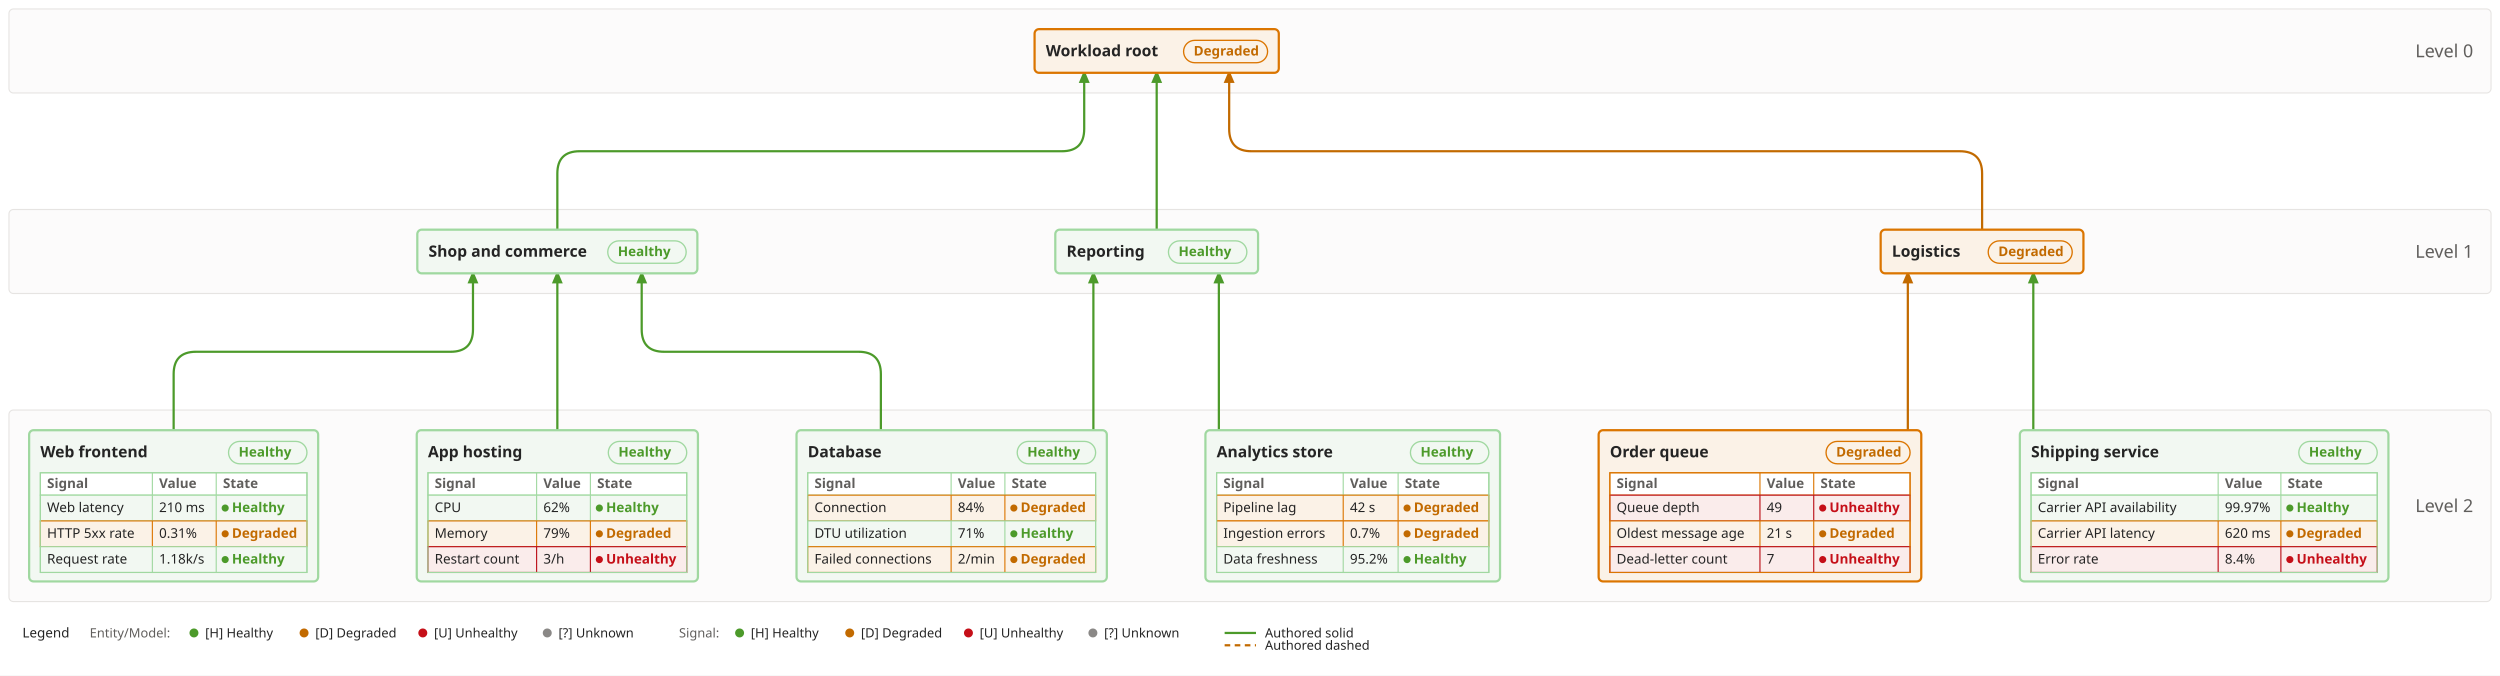
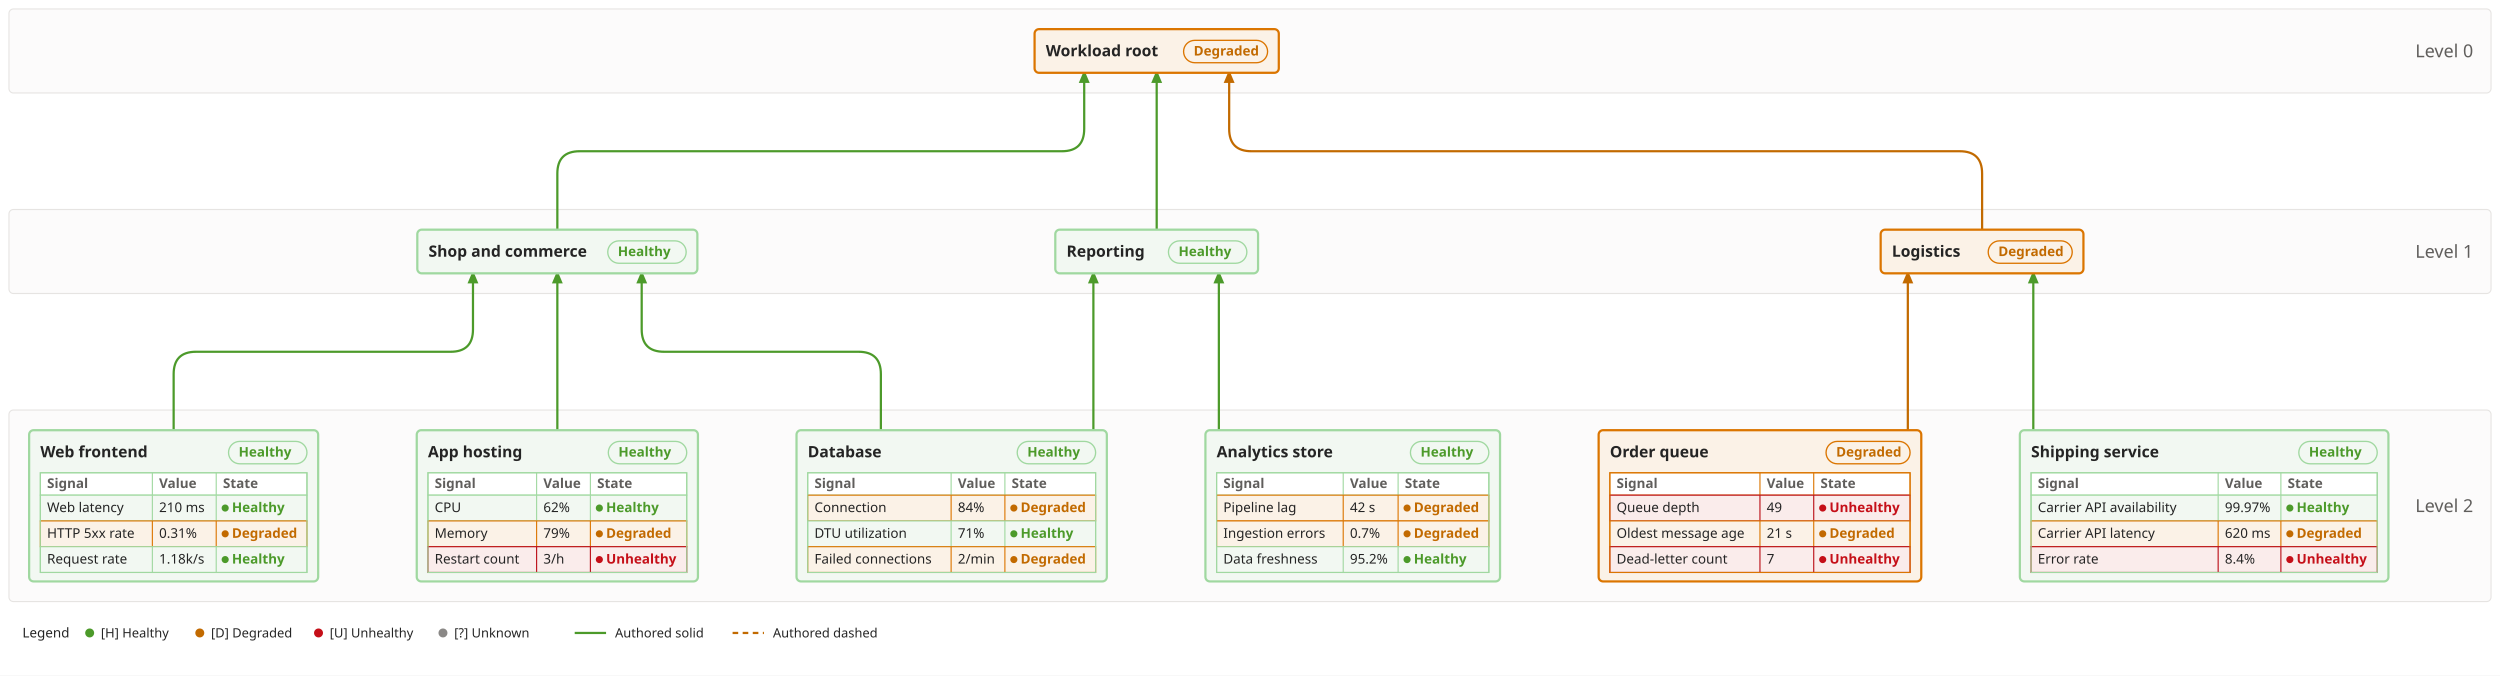
<svg xmlns="http://www.w3.org/2000/svg" class="pele pele-flowchart ahm-root" style="font-family:Segoe UI, Arial Unicode MS, Arial, sans-serif;color:#242424;font:16px sans-serif;letter-spacing:normal;word-spacing:normal;text-transform:none;direction:ltr;" fill="#242424" aria-roledescription="flowchart" role="img" aria-labelledby="ahm-af750de53c-title ahm-af750de53c-desc" data-ahm-theme="portal" viewBox="0 0 2231.59 603" width="2231.59" height="603">
  <rect class="ahm-bg" x="0" y="0" width="100%" height="100%" fill="#ffffff" />
  <g transform="translate(18,18)">
    <g class="pele-clusters">
      <g class="pele-cluster" data-id="lane_0">
        <rect x="-10" y="348" width="2215.59" height="171" fill="#faf9f8" fill-opacity="0.5" stroke="#e6e4e2" style="rx:4px;" />
        <text class="pele-cluster-label" fill="#605e5c" x="2138" y="439.1" text-anchor="start">Level 2</text>
      </g>
      <g class="pele-cluster" data-id="lane_1">
        <rect x="-10" y="169" width="2215.59" height="75" fill="#faf9f8" fill-opacity="0.5" stroke="#e6e4e2" style="rx:4px;" />
        <text class="pele-cluster-label" fill="#605e5c" x="2138" y="212.1" text-anchor="start">Level 1</text>
      </g>
      <g class="pele-cluster" data-id="lane_2">
        <rect x="-10" y="-10" width="2215.59" height="75" fill="#faf9f8" fill-opacity="0.5" stroke="#e6e4e2" style="rx:4px;" />
        <text class="pele-cluster-label" fill="#605e5c" x="2138" y="33.1" text-anchor="start">Level 0</text>
      </g>
    </g>
    <g class="pele-edges" fill="none" stroke="#605e5c" stroke-linecap="round">
      <g class="pele-edge" data-id="L_web_shop_0" style="stroke:#4c9a2a;stroke-width:2px;">
        <path d="M137.0 366.0 L137.0 316.0 Q137.0 296.0 157.0 296.0 L384.2 296.0 Q404.2 296.0 404.2 276.0 L404.2 233.0" />
        <path class="pele-marker" d="M404.17,226L407.53,234L400.81,234Z" fill="#4c9a2a" stroke="#4c9a2a" />
      </g>
      <g class="pele-edge" data-id="L_app_shop_0" style="stroke:#4c9a2a;stroke-width:2px;">
        <path d="M479.5 366.0 L479.5 233.0" />
        <path class="pele-marker" d="M479.5,226L482.86,234L476.14,234Z" fill="#4c9a2a" stroke="#4c9a2a" />
      </g>
      <g class="pele-edge" data-id="L_db_shop_0" style="stroke:#4c9a2a;stroke-width:2px;">
        <path d="M768.3 366.0 L768.3 316.0 Q768.3 296.0 748.3 296.0 L574.8 296.0 Q554.8 296.0 554.8 276.0 L554.8 233.0" />
        <path class="pele-marker" d="M554.83,226L558.19,234L551.47,234Z" fill="#4c9a2a" stroke="#4c9a2a" />
      </g>
      <g class="pele-edge" data-id="L_db_reporting_0" style="stroke:#4c9a2a;stroke-width:2px;">
        <path d="M958.0 366.0 L958.0 233.0" />
        <path class="pele-marker" d="M958,226L961.36,234L954.64,234Z" fill="#4c9a2a" stroke="#4c9a2a" />
      </g>
      <g class="pele-edge" data-id="L_analytics_reporting_0" style="stroke:#4c9a2a;stroke-width:2px;">
        <path d="M1070.0 366.0 L1070.0 233.0" />
        <path class="pele-marker" d="M1070,226L1073.36,234L1066.64,234Z" fill="#4c9a2a" stroke="#4c9a2a" />
      </g>
      <g class="pele-edge" data-id="L_queue_logistics_0" style="stroke:#c26a00;stroke-width:2px;">
        <path d="M1685.0 366.0 L1685.0 233.0" />
        <path class="pele-marker" d="M1685,226L1688.36,234L1681.64,234Z" fill="#c26a00" stroke="#c26a00" />
      </g>
      <g class="pele-edge" data-id="L_ship_logistics_0" style="stroke:#4c9a2a;stroke-width:2px;">
        <path d="M1797.0 366.0 L1797.0 233.0" />
        <path class="pele-marker" d="M1797,226L1800.36,234L1793.64,234Z" fill="#4c9a2a" stroke="#4c9a2a" />
      </g>
      <g class="pele-edge" data-id="L_shop_root_0" style="stroke:#4c9a2a;stroke-width:2px;">
        <path d="M479.5 187.0 L479.5 137.0 Q479.5 117.0 499.5 117.0 L929.8 117.0 Q949.8 117.0 949.8 97.0 L949.8 54.0" />
        <path class="pele-marker" d="M949.83,47L953.19,55L946.47,55Z" fill="#4c9a2a" stroke="#4c9a2a" />
      </g>
      <g class="pele-edge" data-id="L_reporting_root_0" style="stroke:#4c9a2a;stroke-width:2px;">
        <path d="M1014.5 187.0 L1014.5 54.0" />
        <path class="pele-marker" d="M1014.5,47L1017.86,55L1011.14,55Z" fill="#4c9a2a" stroke="#4c9a2a" />
      </g>
      <g class="pele-edge" data-id="L_logistics_root_0" style="stroke:#c26a00;stroke-width:2px;">
        <path d="M1751.3 187.0 L1751.3 137.0 Q1751.3 117.0 1731.3 117.0 L1099.2 117.0 Q1079.2 117.0 1079.2 97.0 L1079.2 54.0" />
        <path class="pele-marker" d="M1079.17,47L1082.53,55L1075.81,55Z" fill="#c26a00" stroke="#c26a00" />
      </g>
    </g>
    <g class="pele-nodes">
      <g class="pele-node pele-shape-rect ahm_healthy ahm_card state-healthy" data-id="web" transform="translate(137,433.5)">
        <rect x="-129" y="-67.5" width="258" height="135" fill="#ffffff" stroke="#e6e4e2" style="rx:4px;fill:#f2f8f2;stroke:#a0d8a0;stroke-width:2px;" />
        <g class="ahm-node-content">
          <defs class="ahm-node-clips">
            <clipPath id="ahm-clip-ahm-af750de53c_web-r0-name">
              <rect x="-115" y="-7.5" width="92" height="19" />
            </clipPath>
            <clipPath id="ahm-clip-ahm-af750de53c_web-r0-value">
              <rect x="-15" y="-7.5" width="49" height="19" />
            </clipPath>
            <clipPath id="ahm-clip-ahm-af750de53c_web-r0-state">
              <rect x="42" y="-7.5" width="73" height="19" />
            </clipPath>
            <clipPath id="ahm-clip-ahm-af750de53c_web-r1-name">
              <rect x="-115" y="15.5" width="92" height="19" />
            </clipPath>
            <clipPath id="ahm-clip-ahm-af750de53c_web-r1-value">
              <rect x="-15" y="15.5" width="49" height="19" />
            </clipPath>
            <clipPath id="ahm-clip-ahm-af750de53c_web-r1-state">
              <rect x="42" y="15.5" width="73" height="19" />
            </clipPath>
            <clipPath id="ahm-clip-ahm-af750de53c_web-r2-name">
              <rect x="-115" y="38.5" width="92" height="19" />
            </clipPath>
            <clipPath id="ahm-clip-ahm-af750de53c_web-r2-value">
              <rect x="-15" y="38.5" width="49" height="19" />
            </clipPath>
            <clipPath id="ahm-clip-ahm-af750de53c_web-r2-state">
              <rect x="42" y="38.5" width="73" height="19" />
            </clipPath>
          </defs>
          <g class="ahm-entity-header entity-state-healthy">
            <text class="ahm-entity-title" x="-119" y="-43.3" font-size="14" fill="#242424" text-anchor="start" font-weight="700">
              <tspan x="-119" y="-43.3">Web frontend</tspan>
            </text>
            <rect class="ahm-entity-status-badge entity-state-healthy" x="49" y="-57.5" width="70" height="20" rx="10" ry="10" fill="#f2f8f2" stroke="#a0d8a0" stroke-width="1.2" />
            <text class="ahm-entity-status-text entity-state-healthy" x="58" y="-43.9" font-size="12" font-weight="600" fill="#4c9a2a" text-anchor="start">Healthy</text>
          </g>
          <g class="ahm-signal-table">
            <g class="ahm-signal-table-header">
              <rect x="-119" y="-29.5" width="238" height="20" fill="#ffffff" stroke="#a0d8a0" stroke-width="1" />
              <line class="ahm-signal-col-sep" x1="-19" y1="-29.5" x2="-19" y2="-9.5" stroke="#a0d8a0" stroke-width="1" />
              <line class="ahm-signal-col-sep" x1="38" y1="-29.5" x2="38" y2="-9.5" stroke="#a0d8a0" stroke-width="1" />
              <text x="-113" y="-15.9" font-size="12" font-weight="600" fill="#605e5c" text-anchor="start">Signal</text>
              <text x="-13" y="-15.9" font-size="12" font-weight="600" fill="#605e5c" text-anchor="start">Value</text>
              <text x="44" y="-15.9" font-size="12" font-weight="600" fill="#605e5c" text-anchor="start">State</text>
            </g>
            <g class="ahm-signal-row row-state-healthy" data-signal-id="webSig" data-row-index="0" data-state="healthy">
              <rect x="-119" y="-9.5" width="238" height="23" fill="#f2f8f2" stroke="#a0d8a0" stroke-width="1" />
              <line class="ahm-signal-col-sep" x1="-19" y1="-9.5" x2="-19" y2="13.5" stroke="#a0d8a0" stroke-width="1" />
              <line class="ahm-signal-col-sep" x1="38" y1="-9.5" x2="38" y2="13.5" stroke="#a0d8a0" stroke-width="1" />
              <text class="ahm-signal-name" x="-113" y="5.6" font-size="12" fill="#242424" text-anchor="start" font-weight="500" clip-path="url(#ahm-clip-ahm-af750de53c_web-r0-name)">
                <tspan x="-113" y="5.6">Web latency</tspan>
              </text>
              <text class="ahm-signal-value" x="-13" y="5.6" font-size="12" fill="#242424" text-anchor="start" font-weight="500" clip-path="url(#ahm-clip-ahm-af750de53c_web-r0-value)">
                <tspan x="-13" y="5.6">210 ms</tspan>
              </text>
              <circle class="ahm-signal-state-dot" cx="46" cy="2" r="3.2" fill="#4c9a2a" />
              <text class="ahm-signal-state state-healthy" x="52" y="5.6" font-size="12" font-weight="600" fill="#4c9a2a" text-anchor="start" clip-path="url(#ahm-clip-ahm-af750de53c_web-r0-state)">Healthy</text>
            </g>
            <g class="ahm-signal-row row-state-degraded" data-signal-id="webSig" data-row-index="1" data-state="degraded">
              <rect x="-119" y="13.5" width="238" height="23" fill="#fbf2e7" stroke="#db7500" stroke-width="1" />
              <line class="ahm-signal-col-sep" x1="-19" y1="13.5" x2="-19" y2="36.5" stroke="#db7500" stroke-width="1" />
              <line class="ahm-signal-col-sep" x1="38" y1="13.5" x2="38" y2="36.5" stroke="#db7500" stroke-width="1" />
              <text class="ahm-signal-name" x="-113" y="28.6" font-size="12" fill="#242424" text-anchor="start" font-weight="500" clip-path="url(#ahm-clip-ahm-af750de53c_web-r1-name)">
                <tspan x="-113" y="28.6">HTTP 5xx rate</tspan>
              </text>
              <text class="ahm-signal-value" x="-13" y="28.6" font-size="12" fill="#242424" text-anchor="start" font-weight="500" clip-path="url(#ahm-clip-ahm-af750de53c_web-r1-value)">
                <tspan x="-13" y="28.6">0.31%</tspan>
              </text>
              <circle class="ahm-signal-state-dot" cx="46" cy="25" r="3.2" fill="#c26a00" />
              <text class="ahm-signal-state state-degraded" x="52" y="28.6" font-size="12" font-weight="600" fill="#c26a00" text-anchor="start" clip-path="url(#ahm-clip-ahm-af750de53c_web-r1-state)">Degraded</text>
            </g>
            <g class="ahm-signal-row row-state-healthy" data-signal-id="webSig" data-row-index="2" data-state="healthy">
              <rect x="-119" y="36.5" width="238" height="23" fill="#f2f8f2" stroke="#a0d8a0" stroke-width="1" />
              <line class="ahm-signal-col-sep" x1="-19" y1="36.5" x2="-19" y2="59.5" stroke="#a0d8a0" stroke-width="1" />
              <line class="ahm-signal-col-sep" x1="38" y1="36.5" x2="38" y2="59.5" stroke="#a0d8a0" stroke-width="1" />
              <text class="ahm-signal-name" x="-113" y="51.6" font-size="12" fill="#242424" text-anchor="start" font-weight="500" clip-path="url(#ahm-clip-ahm-af750de53c_web-r2-name)">
                <tspan x="-113" y="51.6">Request rate</tspan>
              </text>
              <text class="ahm-signal-value" x="-13" y="51.6" font-size="12" fill="#242424" text-anchor="start" font-weight="500" clip-path="url(#ahm-clip-ahm-af750de53c_web-r2-value)">
                <tspan x="-13" y="51.6">1.18k/s</tspan>
              </text>
              <circle class="ahm-signal-state-dot" cx="46" cy="48" r="3.2" fill="#4c9a2a" />
              <text class="ahm-signal-state state-healthy" x="52" y="51.6" font-size="12" font-weight="600" fill="#4c9a2a" text-anchor="start" clip-path="url(#ahm-clip-ahm-af750de53c_web-r2-state)">Healthy</text>
            </g>
          </g>
          <rect class="ahm-signal-table-outline" x="-119" y="-29.5" width="238" height="89" fill="none" stroke="#a0d8a0" stroke-width="1" />
        </g>
      </g>
      <g class="pele-node pele-shape-rect ahm_healthy ahm_card state-healthy" data-id="app" transform="translate(479.5,433.5)">
        <rect x="-125.5" y="-67.5" width="251" height="135" fill="#ffffff" stroke="#e6e4e2" style="rx:4px;fill:#f2f8f2;stroke:#a0d8a0;stroke-width:2px;" />
        <g class="ahm-node-content">
          <defs class="ahm-node-clips">
            <clipPath id="ahm-clip-ahm-af750de53c_app-r0-name">
              <rect x="-111.5" y="-7.5" width="89" height="19" />
            </clipPath>
            <clipPath id="ahm-clip-ahm-af750de53c_app-r0-value">
              <rect x="-14.5" y="-7.5" width="40" height="19" />
            </clipPath>
            <clipPath id="ahm-clip-ahm-af750de53c_app-r0-state">
              <rect x="33.5" y="-7.5" width="78" height="19" />
            </clipPath>
            <clipPath id="ahm-clip-ahm-af750de53c_app-r1-name">
              <rect x="-111.5" y="15.5" width="89" height="19" />
            </clipPath>
            <clipPath id="ahm-clip-ahm-af750de53c_app-r1-value">
              <rect x="-14.5" y="15.5" width="40" height="19" />
            </clipPath>
            <clipPath id="ahm-clip-ahm-af750de53c_app-r1-state">
              <rect x="33.5" y="15.5" width="78" height="19" />
            </clipPath>
            <clipPath id="ahm-clip-ahm-af750de53c_app-r2-name">
              <rect x="-111.5" y="38.5" width="89" height="19" />
            </clipPath>
            <clipPath id="ahm-clip-ahm-af750de53c_app-r2-value">
              <rect x="-14.5" y="38.5" width="40" height="19" />
            </clipPath>
            <clipPath id="ahm-clip-ahm-af750de53c_app-r2-state">
              <rect x="33.5" y="38.5" width="78" height="19" />
            </clipPath>
          </defs>
          <g class="ahm-entity-header entity-state-healthy">
            <text class="ahm-entity-title" x="-115.5" y="-43.3" font-size="14" fill="#242424" text-anchor="start" font-weight="700">
              <tspan x="-115.5" y="-43.3">App hosting</tspan>
            </text>
            <rect class="ahm-entity-status-badge entity-state-healthy" x="45.5" y="-57.5" width="70" height="20" rx="10" ry="10" fill="#f2f8f2" stroke="#a0d8a0" stroke-width="1.2" />
            <text class="ahm-entity-status-text entity-state-healthy" x="54.5" y="-43.9" font-size="12" font-weight="600" fill="#4c9a2a" text-anchor="start">Healthy</text>
          </g>
          <g class="ahm-signal-table">
            <g class="ahm-signal-table-header">
              <rect x="-115.5" y="-29.5" width="231" height="20" fill="#ffffff" stroke="#a0d8a0" stroke-width="1" />
              <line class="ahm-signal-col-sep" x1="-18.5" y1="-29.5" x2="-18.5" y2="-9.5" stroke="#a0d8a0" stroke-width="1" />
              <line class="ahm-signal-col-sep" x1="29.5" y1="-29.5" x2="29.5" y2="-9.5" stroke="#a0d8a0" stroke-width="1" />
              <text x="-109.5" y="-15.9" font-size="12" font-weight="600" fill="#605e5c" text-anchor="start">Signal</text>
              <text x="-12.5" y="-15.9" font-size="12" font-weight="600" fill="#605e5c" text-anchor="start">Value</text>
              <text x="35.5" y="-15.9" font-size="12" font-weight="600" fill="#605e5c" text-anchor="start">State</text>
            </g>
            <g class="ahm-signal-row row-state-healthy" data-signal-id="appSig" data-row-index="0" data-state="healthy">
              <rect x="-115.5" y="-9.5" width="231" height="23" fill="#f2f8f2" stroke="#a0d8a0" stroke-width="1" />
              <line class="ahm-signal-col-sep" x1="-18.5" y1="-9.5" x2="-18.5" y2="13.5" stroke="#a0d8a0" stroke-width="1" />
              <line class="ahm-signal-col-sep" x1="29.5" y1="-9.5" x2="29.5" y2="13.5" stroke="#a0d8a0" stroke-width="1" />
              <text class="ahm-signal-name" x="-109.5" y="5.6" font-size="12" fill="#242424" text-anchor="start" font-weight="500" clip-path="url(#ahm-clip-ahm-af750de53c_app-r0-name)">
                <tspan x="-109.5" y="5.6">CPU</tspan>
              </text>
              <text class="ahm-signal-value" x="-12.5" y="5.6" font-size="12" fill="#242424" text-anchor="start" font-weight="500" clip-path="url(#ahm-clip-ahm-af750de53c_app-r0-value)">
                <tspan x="-12.5" y="5.6">62%</tspan>
              </text>
              <circle class="ahm-signal-state-dot" cx="37.5" cy="2" r="3.2" fill="#4c9a2a" />
              <text class="ahm-signal-state state-healthy" x="43.5" y="5.6" font-size="12" font-weight="600" fill="#4c9a2a" text-anchor="start" clip-path="url(#ahm-clip-ahm-af750de53c_app-r0-state)">Healthy</text>
            </g>
            <g class="ahm-signal-row row-state-degraded" data-signal-id="appSig" data-row-index="1" data-state="degraded">
              <rect x="-115.5" y="13.5" width="231" height="23" fill="#fbf2e7" stroke="#db7500" stroke-width="1" />
              <line class="ahm-signal-col-sep" x1="-18.5" y1="13.5" x2="-18.5" y2="36.5" stroke="#db7500" stroke-width="1" />
              <line class="ahm-signal-col-sep" x1="29.5" y1="13.5" x2="29.5" y2="36.5" stroke="#db7500" stroke-width="1" />
              <text class="ahm-signal-name" x="-109.5" y="28.6" font-size="12" fill="#242424" text-anchor="start" font-weight="500" clip-path="url(#ahm-clip-ahm-af750de53c_app-r1-name)">
                <tspan x="-109.5" y="28.6">Memory</tspan>
              </text>
              <text class="ahm-signal-value" x="-12.5" y="28.6" font-size="12" fill="#242424" text-anchor="start" font-weight="500" clip-path="url(#ahm-clip-ahm-af750de53c_app-r1-value)">
                <tspan x="-12.5" y="28.6">79%</tspan>
              </text>
              <circle class="ahm-signal-state-dot" cx="37.5" cy="25" r="3.2" fill="#c26a00" />
              <text class="ahm-signal-state state-degraded" x="43.5" y="28.6" font-size="12" font-weight="600" fill="#c26a00" text-anchor="start" clip-path="url(#ahm-clip-ahm-af750de53c_app-r1-state)">Degraded</text>
            </g>
            <g class="ahm-signal-row row-state-unhealthy" data-signal-id="appSig" data-row-index="2" data-state="unhealthy">
              <rect x="-115.5" y="36.5" width="231" height="23" fill="#faeceb" stroke="#ba0d16" stroke-width="1" />
              <line class="ahm-signal-col-sep" x1="-18.5" y1="36.5" x2="-18.5" y2="59.5" stroke="#ba0d16" stroke-width="1" />
              <line class="ahm-signal-col-sep" x1="29.5" y1="36.5" x2="29.5" y2="59.5" stroke="#ba0d16" stroke-width="1" />
              <text class="ahm-signal-name" x="-109.5" y="51.6" font-size="12" fill="#242424" text-anchor="start" font-weight="500" clip-path="url(#ahm-clip-ahm-af750de53c_app-r2-name)">
                <tspan x="-109.5" y="51.6">Restart count</tspan>
              </text>
              <text class="ahm-signal-value" x="-12.5" y="51.6" font-size="12" fill="#242424" text-anchor="start" font-weight="500" clip-path="url(#ahm-clip-ahm-af750de53c_app-r2-value)">
                <tspan x="-12.5" y="51.6">3/h</tspan>
              </text>
              <circle class="ahm-signal-state-dot" cx="37.5" cy="48" r="3.2" fill="#c50f18" />
              <text class="ahm-signal-state state-unhealthy" x="43.5" y="51.6" font-size="12" font-weight="600" fill="#c50f18" text-anchor="start" clip-path="url(#ahm-clip-ahm-af750de53c_app-r2-state)">Unhealthy</text>
            </g>
          </g>
          <rect class="ahm-signal-table-outline" x="-115.5" y="-29.5" width="231" height="89" fill="none" stroke="#a0d8a0" stroke-width="1" />
        </g>
      </g>
      <g class="pele-node pele-shape-rect ahm_healthy ahm_card state-healthy" data-id="db" transform="translate(831.5,433.5)">
        <rect x="-138.5" y="-67.5" width="277" height="135" fill="#ffffff" stroke="#e6e4e2" style="rx:4px;fill:#f2f8f2;stroke:#a0d8a0;stroke-width:2px;" />
        <g class="ahm-node-content">
          <defs class="ahm-node-clips">
            <clipPath id="ahm-clip-ahm-af750de53c_db-r0-name">
              <rect x="-124.5" y="-7.5" width="120" height="19" />
            </clipPath>
            <clipPath id="ahm-clip-ahm-af750de53c_db-r0-value">
              <rect x="3.5" y="-7.5" width="40" height="19" />
            </clipPath>
            <clipPath id="ahm-clip-ahm-af750de53c_db-r0-state">
              <rect x="51.5" y="-7.5" width="73" height="19" />
            </clipPath>
            <clipPath id="ahm-clip-ahm-af750de53c_db-r1-name">
              <rect x="-124.5" y="15.5" width="120" height="19" />
            </clipPath>
            <clipPath id="ahm-clip-ahm-af750de53c_db-r1-value">
              <rect x="3.5" y="15.5" width="40" height="19" />
            </clipPath>
            <clipPath id="ahm-clip-ahm-af750de53c_db-r1-state">
              <rect x="51.5" y="15.5" width="73" height="19" />
            </clipPath>
            <clipPath id="ahm-clip-ahm-af750de53c_db-r2-name">
              <rect x="-124.5" y="38.5" width="120" height="19" />
            </clipPath>
            <clipPath id="ahm-clip-ahm-af750de53c_db-r2-value">
              <rect x="3.5" y="38.5" width="40" height="19" />
            </clipPath>
            <clipPath id="ahm-clip-ahm-af750de53c_db-r2-state">
              <rect x="51.5" y="38.5" width="73" height="19" />
            </clipPath>
          </defs>
          <g class="ahm-entity-header entity-state-healthy">
            <text class="ahm-entity-title" x="-128.5" y="-43.3" font-size="14" fill="#242424" text-anchor="start" font-weight="700">
              <tspan x="-128.5" y="-43.3">Database</tspan>
            </text>
            <rect class="ahm-entity-status-badge entity-state-healthy" x="58.5" y="-57.5" width="70" height="20" rx="10" ry="10" fill="#f2f8f2" stroke="#a0d8a0" stroke-width="1.2" />
            <text class="ahm-entity-status-text entity-state-healthy" x="67.5" y="-43.9" font-size="12" font-weight="600" fill="#4c9a2a" text-anchor="start">Healthy</text>
          </g>
          <g class="ahm-signal-table">
            <g class="ahm-signal-table-header">
              <rect x="-128.5" y="-29.5" width="257" height="20" fill="#ffffff" stroke="#a0d8a0" stroke-width="1" />
              <line class="ahm-signal-col-sep" x1="-0.5" y1="-29.5" x2="-0.5" y2="-9.5" stroke="#a0d8a0" stroke-width="1" />
              <line class="ahm-signal-col-sep" x1="47.5" y1="-29.5" x2="47.5" y2="-9.5" stroke="#a0d8a0" stroke-width="1" />
              <text x="-122.5" y="-15.9" font-size="12" font-weight="600" fill="#605e5c" text-anchor="start">Signal</text>
              <text x="5.5" y="-15.9" font-size="12" font-weight="600" fill="#605e5c" text-anchor="start">Value</text>
              <text x="53.5" y="-15.9" font-size="12" font-weight="600" fill="#605e5c" text-anchor="start">State</text>
            </g>
            <g class="ahm-signal-row row-state-degraded" data-signal-id="dbSig" data-row-index="0" data-state="degraded">
              <rect x="-128.5" y="-9.5" width="257" height="23" fill="#fbf2e7" stroke="#db7500" stroke-width="1" />
              <line class="ahm-signal-col-sep" x1="-0.5" y1="-9.5" x2="-0.5" y2="13.5" stroke="#db7500" stroke-width="1" />
              <line class="ahm-signal-col-sep" x1="47.5" y1="-9.5" x2="47.5" y2="13.5" stroke="#db7500" stroke-width="1" />
              <text class="ahm-signal-name" x="-122.5" y="5.6" font-size="12" fill="#242424" text-anchor="start" font-weight="500" clip-path="url(#ahm-clip-ahm-af750de53c_db-r0-name)">
                <tspan x="-122.5" y="5.6">Connection</tspan>
              </text>
              <text class="ahm-signal-value" x="5.5" y="5.6" font-size="12" fill="#242424" text-anchor="start" font-weight="500" clip-path="url(#ahm-clip-ahm-af750de53c_db-r0-value)">
                <tspan x="5.5" y="5.6">84%</tspan>
              </text>
              <circle class="ahm-signal-state-dot" cx="55.5" cy="2" r="3.2" fill="#c26a00" />
              <text class="ahm-signal-state state-degraded" x="61.5" y="5.6" font-size="12" font-weight="600" fill="#c26a00" text-anchor="start" clip-path="url(#ahm-clip-ahm-af750de53c_db-r0-state)">Degraded</text>
            </g>
            <g class="ahm-signal-row row-state-healthy" data-signal-id="dbSig" data-row-index="1" data-state="healthy">
              <rect x="-128.5" y="13.5" width="257" height="23" fill="#f2f8f2" stroke="#a0d8a0" stroke-width="1" />
              <line class="ahm-signal-col-sep" x1="-0.5" y1="13.5" x2="-0.5" y2="36.5" stroke="#a0d8a0" stroke-width="1" />
              <line class="ahm-signal-col-sep" x1="47.5" y1="13.5" x2="47.5" y2="36.5" stroke="#a0d8a0" stroke-width="1" />
              <text class="ahm-signal-name" x="-122.5" y="28.6" font-size="12" fill="#242424" text-anchor="start" font-weight="500" clip-path="url(#ahm-clip-ahm-af750de53c_db-r1-name)">
                <tspan x="-122.5" y="28.6">DTU utilization</tspan>
              </text>
              <text class="ahm-signal-value" x="5.5" y="28.6" font-size="12" fill="#242424" text-anchor="start" font-weight="500" clip-path="url(#ahm-clip-ahm-af750de53c_db-r1-value)">
                <tspan x="5.5" y="28.6">71%</tspan>
              </text>
              <circle class="ahm-signal-state-dot" cx="55.5" cy="25" r="3.2" fill="#4c9a2a" />
              <text class="ahm-signal-state state-healthy" x="61.5" y="28.6" font-size="12" font-weight="600" fill="#4c9a2a" text-anchor="start" clip-path="url(#ahm-clip-ahm-af750de53c_db-r1-state)">Healthy</text>
            </g>
            <g class="ahm-signal-row row-state-degraded" data-signal-id="dbSig" data-row-index="2" data-state="degraded">
              <rect x="-128.5" y="36.5" width="257" height="23" fill="#fbf2e7" stroke="#db7500" stroke-width="1" />
              <line class="ahm-signal-col-sep" x1="-0.5" y1="36.5" x2="-0.5" y2="59.5" stroke="#db7500" stroke-width="1" />
              <line class="ahm-signal-col-sep" x1="47.5" y1="36.5" x2="47.5" y2="59.5" stroke="#db7500" stroke-width="1" />
              <text class="ahm-signal-name" x="-122.5" y="51.6" font-size="12" fill="#242424" text-anchor="start" font-weight="500" clip-path="url(#ahm-clip-ahm-af750de53c_db-r2-name)">
                <tspan x="-122.5" y="51.6">Failed connections</tspan>
              </text>
              <text class="ahm-signal-value" x="5.5" y="51.6" font-size="12" fill="#242424" text-anchor="start" font-weight="500" clip-path="url(#ahm-clip-ahm-af750de53c_db-r2-value)">
                <tspan x="5.5" y="51.6">2/min</tspan>
              </text>
              <circle class="ahm-signal-state-dot" cx="55.5" cy="48" r="3.2" fill="#c26a00" />
              <text class="ahm-signal-state state-degraded" x="61.5" y="51.6" font-size="12" font-weight="600" fill="#c26a00" text-anchor="start" clip-path="url(#ahm-clip-ahm-af750de53c_db-r2-state)">Degraded</text>
            </g>
          </g>
          <rect class="ahm-signal-table-outline" x="-128.5" y="-29.5" width="257" height="89" fill="none" stroke="#a0d8a0" stroke-width="1" />
        </g>
      </g>
      <g class="pele-node pele-shape-rect ahm_healthy ahm_card state-healthy" data-id="analytics" transform="translate(1189.5,433.5)">
        <rect x="-131.5" y="-67.5" width="263" height="135" fill="#ffffff" stroke="#e6e4e2" style="rx:4px;fill:#f2f8f2;stroke:#a0d8a0;stroke-width:2px;" />
        <g class="ahm-node-content">
          <defs class="ahm-node-clips">
            <clipPath id="ahm-clip-ahm-af750de53c_analytics-r0-name">
              <rect x="-117.5" y="-7.5" width="105" height="19" />
            </clipPath>
            <clipPath id="ahm-clip-ahm-af750de53c_analytics-r0-value">
              <rect x="-4.5" y="-7.5" width="41" height="19" />
            </clipPath>
            <clipPath id="ahm-clip-ahm-af750de53c_analytics-r0-state">
              <rect x="44.5" y="-7.5" width="73" height="19" />
            </clipPath>
            <clipPath id="ahm-clip-ahm-af750de53c_analytics-r1-name">
              <rect x="-117.5" y="15.5" width="105" height="19" />
            </clipPath>
            <clipPath id="ahm-clip-ahm-af750de53c_analytics-r1-value">
              <rect x="-4.5" y="15.5" width="41" height="19" />
            </clipPath>
            <clipPath id="ahm-clip-ahm-af750de53c_analytics-r1-state">
              <rect x="44.5" y="15.5" width="73" height="19" />
            </clipPath>
            <clipPath id="ahm-clip-ahm-af750de53c_analytics-r2-name">
              <rect x="-117.5" y="38.5" width="105" height="19" />
            </clipPath>
            <clipPath id="ahm-clip-ahm-af750de53c_analytics-r2-value">
              <rect x="-4.5" y="38.5" width="41" height="19" />
            </clipPath>
            <clipPath id="ahm-clip-ahm-af750de53c_analytics-r2-state">
              <rect x="44.5" y="38.5" width="73" height="19" />
            </clipPath>
          </defs>
          <g class="ahm-entity-header entity-state-healthy">
            <text class="ahm-entity-title" x="-121.5" y="-43.3" font-size="14" fill="#242424" text-anchor="start" font-weight="700">
              <tspan x="-121.5" y="-43.3">Analytics store</tspan>
            </text>
            <rect class="ahm-entity-status-badge entity-state-healthy" x="51.5" y="-57.5" width="70" height="20" rx="10" ry="10" fill="#f2f8f2" stroke="#a0d8a0" stroke-width="1.2" />
            <text class="ahm-entity-status-text entity-state-healthy" x="60.5" y="-43.9" font-size="12" font-weight="600" fill="#4c9a2a" text-anchor="start">Healthy</text>
          </g>
          <g class="ahm-signal-table">
            <g class="ahm-signal-table-header">
              <rect x="-121.5" y="-29.5" width="243" height="20" fill="#ffffff" stroke="#a0d8a0" stroke-width="1" />
              <line class="ahm-signal-col-sep" x1="-8.5" y1="-29.5" x2="-8.5" y2="-9.5" stroke="#a0d8a0" stroke-width="1" />
              <line class="ahm-signal-col-sep" x1="40.5" y1="-29.5" x2="40.5" y2="-9.5" stroke="#a0d8a0" stroke-width="1" />
              <text x="-115.5" y="-15.9" font-size="12" font-weight="600" fill="#605e5c" text-anchor="start">Signal</text>
              <text x="-2.5" y="-15.9" font-size="12" font-weight="600" fill="#605e5c" text-anchor="start">Value</text>
              <text x="46.5" y="-15.9" font-size="12" font-weight="600" fill="#605e5c" text-anchor="start">State</text>
            </g>
            <g class="ahm-signal-row row-state-degraded" data-signal-id="anaSig" data-row-index="0" data-state="degraded">
              <rect x="-121.5" y="-9.5" width="243" height="23" fill="#fbf2e7" stroke="#db7500" stroke-width="1" />
              <line class="ahm-signal-col-sep" x1="-8.5" y1="-9.5" x2="-8.5" y2="13.5" stroke="#db7500" stroke-width="1" />
              <line class="ahm-signal-col-sep" x1="40.5" y1="-9.5" x2="40.5" y2="13.5" stroke="#db7500" stroke-width="1" />
              <text class="ahm-signal-name" x="-115.5" y="5.6" font-size="12" fill="#242424" text-anchor="start" font-weight="500" clip-path="url(#ahm-clip-ahm-af750de53c_analytics-r0-name)">
                <tspan x="-115.5" y="5.6">Pipeline lag</tspan>
              </text>
              <text class="ahm-signal-value" x="-2.5" y="5.6" font-size="12" fill="#242424" text-anchor="start" font-weight="500" clip-path="url(#ahm-clip-ahm-af750de53c_analytics-r0-value)">
                <tspan x="-2.5" y="5.6">42 s</tspan>
              </text>
              <circle class="ahm-signal-state-dot" cx="48.5" cy="2" r="3.2" fill="#c26a00" />
              <text class="ahm-signal-state state-degraded" x="54.5" y="5.6" font-size="12" font-weight="600" fill="#c26a00" text-anchor="start" clip-path="url(#ahm-clip-ahm-af750de53c_analytics-r0-state)">Degraded</text>
            </g>
            <g class="ahm-signal-row row-state-degraded" data-signal-id="anaSig" data-row-index="1" data-state="degraded">
              <rect x="-121.5" y="13.5" width="243" height="23" fill="#fbf2e7" stroke="#db7500" stroke-width="1" />
              <line class="ahm-signal-col-sep" x1="-8.5" y1="13.5" x2="-8.5" y2="36.5" stroke="#db7500" stroke-width="1" />
              <line class="ahm-signal-col-sep" x1="40.5" y1="13.5" x2="40.5" y2="36.5" stroke="#db7500" stroke-width="1" />
              <text class="ahm-signal-name" x="-115.5" y="28.6" font-size="12" fill="#242424" text-anchor="start" font-weight="500" clip-path="url(#ahm-clip-ahm-af750de53c_analytics-r1-name)">
                <tspan x="-115.5" y="28.6">Ingestion errors</tspan>
              </text>
              <text class="ahm-signal-value" x="-2.5" y="28.6" font-size="12" fill="#242424" text-anchor="start" font-weight="500" clip-path="url(#ahm-clip-ahm-af750de53c_analytics-r1-value)">
                <tspan x="-2.5" y="28.6">0.7%</tspan>
              </text>
              <circle class="ahm-signal-state-dot" cx="48.5" cy="25" r="3.2" fill="#c26a00" />
              <text class="ahm-signal-state state-degraded" x="54.5" y="28.6" font-size="12" font-weight="600" fill="#c26a00" text-anchor="start" clip-path="url(#ahm-clip-ahm-af750de53c_analytics-r1-state)">Degraded</text>
            </g>
            <g class="ahm-signal-row row-state-healthy" data-signal-id="anaSig" data-row-index="2" data-state="healthy">
              <rect x="-121.5" y="36.5" width="243" height="23" fill="#f2f8f2" stroke="#a0d8a0" stroke-width="1" />
              <line class="ahm-signal-col-sep" x1="-8.5" y1="36.5" x2="-8.5" y2="59.5" stroke="#a0d8a0" stroke-width="1" />
              <line class="ahm-signal-col-sep" x1="40.5" y1="36.5" x2="40.5" y2="59.5" stroke="#a0d8a0" stroke-width="1" />
              <text class="ahm-signal-name" x="-115.5" y="51.6" font-size="12" fill="#242424" text-anchor="start" font-weight="500" clip-path="url(#ahm-clip-ahm-af750de53c_analytics-r2-name)">
                <tspan x="-115.5" y="51.6">Data freshness</tspan>
              </text>
              <text class="ahm-signal-value" x="-2.5" y="51.6" font-size="12" fill="#242424" text-anchor="start" font-weight="500" clip-path="url(#ahm-clip-ahm-af750de53c_analytics-r2-value)">
                <tspan x="-2.5" y="51.6">95.2%</tspan>
              </text>
              <circle class="ahm-signal-state-dot" cx="48.5" cy="48" r="3.2" fill="#4c9a2a" />
              <text class="ahm-signal-state state-healthy" x="54.5" y="51.6" font-size="12" font-weight="600" fill="#4c9a2a" text-anchor="start" clip-path="url(#ahm-clip-ahm-af750de53c_analytics-r2-state)">Healthy</text>
            </g>
          </g>
          <rect class="ahm-signal-table-outline" x="-121.5" y="-29.5" width="243" height="89" fill="none" stroke="#a0d8a0" stroke-width="1" />
        </g>
      </g>
      <g class="pele-node pele-shape-rect ahm_degraded ahm_card state-degraded" data-id="queue" transform="translate(1553,433.5)">
        <rect x="-144" y="-67.5" width="288" height="135" fill="#ffffff" stroke="#e6e4e2" style="rx:4px;fill:#fbf2e7;stroke:#db7500;stroke-width:2px;" />
        <g class="ahm-node-content">
          <defs class="ahm-node-clips">
            <clipPath id="ahm-clip-ahm-af750de53c_queue-r0-name">
              <rect x="-130" y="-7.5" width="126" height="19" />
            </clipPath>
            <clipPath id="ahm-clip-ahm-af750de53c_queue-r0-value">
              <rect x="4" y="-7.5" width="40" height="19" />
            </clipPath>
            <clipPath id="ahm-clip-ahm-af750de53c_queue-r0-state">
              <rect x="52" y="-7.5" width="78" height="19" />
            </clipPath>
            <clipPath id="ahm-clip-ahm-af750de53c_queue-r1-name">
              <rect x="-130" y="15.5" width="126" height="19" />
            </clipPath>
            <clipPath id="ahm-clip-ahm-af750de53c_queue-r1-value">
              <rect x="4" y="15.5" width="40" height="19" />
            </clipPath>
            <clipPath id="ahm-clip-ahm-af750de53c_queue-r1-state">
              <rect x="52" y="15.5" width="78" height="19" />
            </clipPath>
            <clipPath id="ahm-clip-ahm-af750de53c_queue-r2-name">
              <rect x="-130" y="38.5" width="126" height="19" />
            </clipPath>
            <clipPath id="ahm-clip-ahm-af750de53c_queue-r2-value">
              <rect x="4" y="38.5" width="40" height="19" />
            </clipPath>
            <clipPath id="ahm-clip-ahm-af750de53c_queue-r2-state">
              <rect x="52" y="38.5" width="78" height="19" />
            </clipPath>
          </defs>
          <g class="ahm-entity-header entity-state-degraded">
            <text class="ahm-entity-title" x="-134" y="-43.3" font-size="14" fill="#242424" text-anchor="start" font-weight="700">
              <tspan x="-134" y="-43.3">Order queue</tspan>
            </text>
            <rect class="ahm-entity-status-badge entity-state-degraded" x="59" y="-57.5" width="75" height="20" rx="10" ry="10" fill="#fbf2e7" stroke="#db7500" stroke-width="1.2" />
            <text class="ahm-entity-status-text entity-state-degraded" x="68" y="-43.9" font-size="12" font-weight="600" fill="#c26a00" text-anchor="start">Degraded</text>
          </g>
          <g class="ahm-signal-table">
            <g class="ahm-signal-table-header">
              <rect x="-134" y="-29.5" width="268" height="20" fill="#ffffff" stroke="#db7500" stroke-width="1" />
              <line class="ahm-signal-col-sep" x1="0" y1="-29.5" x2="0" y2="-9.5" stroke="#db7500" stroke-width="1" />
              <line class="ahm-signal-col-sep" x1="48" y1="-29.5" x2="48" y2="-9.5" stroke="#db7500" stroke-width="1" />
              <text x="-128" y="-15.9" font-size="12" font-weight="600" fill="#605e5c" text-anchor="start">Signal</text>
              <text x="6" y="-15.9" font-size="12" font-weight="600" fill="#605e5c" text-anchor="start">Value</text>
              <text x="54" y="-15.9" font-size="12" font-weight="600" fill="#605e5c" text-anchor="start">State</text>
            </g>
            <g class="ahm-signal-row row-state-unhealthy" data-signal-id="queueSig" data-row-index="0" data-state="unhealthy">
              <rect x="-134" y="-9.5" width="268" height="23" fill="#faeceb" stroke="#ba0d16" stroke-width="1" />
              <line class="ahm-signal-col-sep" x1="0" y1="-9.5" x2="0" y2="13.5" stroke="#ba0d16" stroke-width="1" />
              <line class="ahm-signal-col-sep" x1="48" y1="-9.5" x2="48" y2="13.5" stroke="#ba0d16" stroke-width="1" />
              <text class="ahm-signal-name" x="-128" y="5.6" font-size="12" fill="#242424" text-anchor="start" font-weight="500" clip-path="url(#ahm-clip-ahm-af750de53c_queue-r0-name)">
                <tspan x="-128" y="5.6">Queue depth</tspan>
              </text>
              <text class="ahm-signal-value" x="6" y="5.6" font-size="12" fill="#242424" text-anchor="start" font-weight="500" clip-path="url(#ahm-clip-ahm-af750de53c_queue-r0-value)">
                <tspan x="6" y="5.6">49</tspan>
              </text>
              <circle class="ahm-signal-state-dot" cx="56" cy="2" r="3.2" fill="#c50f18" />
              <text class="ahm-signal-state state-unhealthy" x="62" y="5.6" font-size="12" font-weight="600" fill="#c50f18" text-anchor="start" clip-path="url(#ahm-clip-ahm-af750de53c_queue-r0-state)">Unhealthy</text>
            </g>
            <g class="ahm-signal-row row-state-degraded" data-signal-id="queueSig" data-row-index="1" data-state="degraded">
              <rect x="-134" y="13.5" width="268" height="23" fill="#fbf2e7" stroke="#db7500" stroke-width="1" />
              <line class="ahm-signal-col-sep" x1="0" y1="13.5" x2="0" y2="36.5" stroke="#db7500" stroke-width="1" />
              <line class="ahm-signal-col-sep" x1="48" y1="13.5" x2="48" y2="36.5" stroke="#db7500" stroke-width="1" />
              <text class="ahm-signal-name" x="-128" y="28.6" font-size="12" fill="#242424" text-anchor="start" font-weight="500" clip-path="url(#ahm-clip-ahm-af750de53c_queue-r1-name)">
                <tspan x="-128" y="28.6">Oldest message age</tspan>
              </text>
              <text class="ahm-signal-value" x="6" y="28.6" font-size="12" fill="#242424" text-anchor="start" font-weight="500" clip-path="url(#ahm-clip-ahm-af750de53c_queue-r1-value)">
                <tspan x="6" y="28.6">21 s</tspan>
              </text>
              <circle class="ahm-signal-state-dot" cx="56" cy="25" r="3.2" fill="#c26a00" />
              <text class="ahm-signal-state state-degraded" x="62" y="28.6" font-size="12" font-weight="600" fill="#c26a00" text-anchor="start" clip-path="url(#ahm-clip-ahm-af750de53c_queue-r1-state)">Degraded</text>
            </g>
            <g class="ahm-signal-row row-state-unhealthy" data-signal-id="queueSig" data-row-index="2" data-state="unhealthy">
              <rect x="-134" y="36.5" width="268" height="23" fill="#faeceb" stroke="#ba0d16" stroke-width="1" />
              <line class="ahm-signal-col-sep" x1="0" y1="36.5" x2="0" y2="59.5" stroke="#ba0d16" stroke-width="1" />
              <line class="ahm-signal-col-sep" x1="48" y1="36.5" x2="48" y2="59.5" stroke="#ba0d16" stroke-width="1" />
              <text class="ahm-signal-name" x="-128" y="51.6" font-size="12" fill="#242424" text-anchor="start" font-weight="500" clip-path="url(#ahm-clip-ahm-af750de53c_queue-r2-name)">
                <tspan x="-128" y="51.6">Dead-letter count</tspan>
              </text>
              <text class="ahm-signal-value" x="6" y="51.6" font-size="12" fill="#242424" text-anchor="start" font-weight="500" clip-path="url(#ahm-clip-ahm-af750de53c_queue-r2-value)">
                <tspan x="6" y="51.6">7</tspan>
              </text>
              <circle class="ahm-signal-state-dot" cx="56" cy="48" r="3.2" fill="#c50f18" />
              <text class="ahm-signal-state state-unhealthy" x="62" y="51.6" font-size="12" font-weight="600" fill="#c50f18" text-anchor="start" clip-path="url(#ahm-clip-ahm-af750de53c_queue-r2-state)">Unhealthy</text>
            </g>
          </g>
          <rect class="ahm-signal-table-outline" x="-134" y="-29.5" width="268" height="89" fill="none" stroke="#db7500" stroke-width="1" />
        </g>
      </g>
      <g class="pele-node pele-shape-rect ahm_healthy ahm_card state-healthy" data-id="ship" transform="translate(1949.5,433.5)">
        <rect x="-164.5" y="-67.5" width="329" height="135" fill="#ffffff" stroke="#e6e4e2" style="rx:4px;fill:#f2f8f2;stroke:#a0d8a0;stroke-width:2px;" />
        <g class="ahm-node-content">
          <defs class="ahm-node-clips">
            <clipPath id="ahm-clip-ahm-af750de53c_ship-r0-name">
              <rect x="-150.5" y="-7.5" width="159" height="19" />
            </clipPath>
            <clipPath id="ahm-clip-ahm-af750de53c_ship-r0-value">
              <rect x="16.5" y="-7.5" width="48" height="19" />
            </clipPath>
            <clipPath id="ahm-clip-ahm-af750de53c_ship-r0-state">
              <rect x="72.5" y="-7.5" width="78" height="19" />
            </clipPath>
            <clipPath id="ahm-clip-ahm-af750de53c_ship-r1-name">
              <rect x="-150.5" y="15.5" width="159" height="19" />
            </clipPath>
            <clipPath id="ahm-clip-ahm-af750de53c_ship-r1-value">
              <rect x="16.5" y="15.5" width="48" height="19" />
            </clipPath>
            <clipPath id="ahm-clip-ahm-af750de53c_ship-r1-state">
              <rect x="72.5" y="15.5" width="78" height="19" />
            </clipPath>
            <clipPath id="ahm-clip-ahm-af750de53c_ship-r2-name">
              <rect x="-150.5" y="38.5" width="159" height="19" />
            </clipPath>
            <clipPath id="ahm-clip-ahm-af750de53c_ship-r2-value">
              <rect x="16.5" y="38.5" width="48" height="19" />
            </clipPath>
            <clipPath id="ahm-clip-ahm-af750de53c_ship-r2-state">
              <rect x="72.5" y="38.5" width="78" height="19" />
            </clipPath>
          </defs>
          <g class="ahm-entity-header entity-state-healthy">
            <text class="ahm-entity-title" x="-154.5" y="-43.3" font-size="14" fill="#242424" text-anchor="start" font-weight="700">
              <tspan x="-154.5" y="-43.3">Shipping service</tspan>
            </text>
            <rect class="ahm-entity-status-badge entity-state-healthy" x="84.5" y="-57.5" width="70" height="20" rx="10" ry="10" fill="#f2f8f2" stroke="#a0d8a0" stroke-width="1.2" />
            <text class="ahm-entity-status-text entity-state-healthy" x="93.5" y="-43.9" font-size="12" font-weight="600" fill="#4c9a2a" text-anchor="start">Healthy</text>
          </g>
          <g class="ahm-signal-table">
            <g class="ahm-signal-table-header">
              <rect x="-154.5" y="-29.5" width="309" height="20" fill="#ffffff" stroke="#a0d8a0" stroke-width="1" />
              <line class="ahm-signal-col-sep" x1="12.5" y1="-29.5" x2="12.5" y2="-9.5" stroke="#a0d8a0" stroke-width="1" />
              <line class="ahm-signal-col-sep" x1="68.5" y1="-29.5" x2="68.5" y2="-9.5" stroke="#a0d8a0" stroke-width="1" />
              <text x="-148.5" y="-15.9" font-size="12" font-weight="600" fill="#605e5c" text-anchor="start">Signal</text>
              <text x="18.5" y="-15.9" font-size="12" font-weight="600" fill="#605e5c" text-anchor="start">Value</text>
              <text x="74.5" y="-15.9" font-size="12" font-weight="600" fill="#605e5c" text-anchor="start">State</text>
            </g>
            <g class="ahm-signal-row row-state-healthy" data-signal-id="shipSig" data-row-index="0" data-state="healthy">
              <rect x="-154.5" y="-9.5" width="309" height="23" fill="#f2f8f2" stroke="#a0d8a0" stroke-width="1" />
              <line class="ahm-signal-col-sep" x1="12.5" y1="-9.5" x2="12.5" y2="13.5" stroke="#a0d8a0" stroke-width="1" />
              <line class="ahm-signal-col-sep" x1="68.5" y1="-9.5" x2="68.5" y2="13.5" stroke="#a0d8a0" stroke-width="1" />
              <text class="ahm-signal-name" x="-148.5" y="5.6" font-size="12" fill="#242424" text-anchor="start" font-weight="500" clip-path="url(#ahm-clip-ahm-af750de53c_ship-r0-name)">
                <tspan x="-148.5" y="5.6">Carrier API availability</tspan>
              </text>
              <text class="ahm-signal-value" x="18.5" y="5.6" font-size="12" fill="#242424" text-anchor="start" font-weight="500" clip-path="url(#ahm-clip-ahm-af750de53c_ship-r0-value)">
                <tspan x="18.5" y="5.6">99.97%</tspan>
              </text>
              <circle class="ahm-signal-state-dot" cx="76.5" cy="2" r="3.2" fill="#4c9a2a" />
              <text class="ahm-signal-state state-healthy" x="82.5" y="5.6" font-size="12" font-weight="600" fill="#4c9a2a" text-anchor="start" clip-path="url(#ahm-clip-ahm-af750de53c_ship-r0-state)">Healthy</text>
            </g>
            <g class="ahm-signal-row row-state-degraded" data-signal-id="shipSig" data-row-index="1" data-state="degraded">
              <rect x="-154.5" y="13.5" width="309" height="23" fill="#fbf2e7" stroke="#db7500" stroke-width="1" />
              <line class="ahm-signal-col-sep" x1="12.5" y1="13.5" x2="12.5" y2="36.5" stroke="#db7500" stroke-width="1" />
              <line class="ahm-signal-col-sep" x1="68.5" y1="13.5" x2="68.5" y2="36.5" stroke="#db7500" stroke-width="1" />
              <text class="ahm-signal-name" x="-148.5" y="28.6" font-size="12" fill="#242424" text-anchor="start" font-weight="500" clip-path="url(#ahm-clip-ahm-af750de53c_ship-r1-name)">
                <tspan x="-148.5" y="28.6">Carrier API latency</tspan>
              </text>
              <text class="ahm-signal-value" x="18.5" y="28.6" font-size="12" fill="#242424" text-anchor="start" font-weight="500" clip-path="url(#ahm-clip-ahm-af750de53c_ship-r1-value)">
                <tspan x="18.5" y="28.6">620 ms</tspan>
              </text>
              <circle class="ahm-signal-state-dot" cx="76.5" cy="25" r="3.2" fill="#c26a00" />
              <text class="ahm-signal-state state-degraded" x="82.5" y="28.6" font-size="12" font-weight="600" fill="#c26a00" text-anchor="start" clip-path="url(#ahm-clip-ahm-af750de53c_ship-r1-state)">Degraded</text>
            </g>
            <g class="ahm-signal-row row-state-unhealthy" data-signal-id="shipSig" data-row-index="2" data-state="unhealthy">
              <rect x="-154.5" y="36.5" width="309" height="23" fill="#faeceb" stroke="#ba0d16" stroke-width="1" />
              <line class="ahm-signal-col-sep" x1="12.5" y1="36.5" x2="12.5" y2="59.5" stroke="#ba0d16" stroke-width="1" />
              <line class="ahm-signal-col-sep" x1="68.5" y1="36.5" x2="68.5" y2="59.5" stroke="#ba0d16" stroke-width="1" />
              <text class="ahm-signal-name" x="-148.5" y="51.6" font-size="12" fill="#242424" text-anchor="start" font-weight="500" clip-path="url(#ahm-clip-ahm-af750de53c_ship-r2-name)">
                <tspan x="-148.5" y="51.6">Error rate</tspan>
              </text>
              <text class="ahm-signal-value" x="18.5" y="51.6" font-size="12" fill="#242424" text-anchor="start" font-weight="500" clip-path="url(#ahm-clip-ahm-af750de53c_ship-r2-value)">
                <tspan x="18.5" y="51.6">8.4%</tspan>
              </text>
              <circle class="ahm-signal-state-dot" cx="76.5" cy="48" r="3.2" fill="#c50f18" />
              <text class="ahm-signal-state state-unhealthy" x="82.5" y="51.6" font-size="12" font-weight="600" fill="#c50f18" text-anchor="start" clip-path="url(#ahm-clip-ahm-af750de53c_ship-r2-state)">Unhealthy</text>
            </g>
          </g>
          <rect class="ahm-signal-table-outline" x="-154.5" y="-29.5" width="309" height="89" fill="none" stroke="#a0d8a0" stroke-width="1" />
        </g>
      </g>
      <g class="pele-node pele-shape-rect ahm_healthy ahm_card state-healthy" data-id="shop" transform="translate(479.5,206.5)">
        <rect x="-125" y="-19.5" width="250" height="39" fill="#ffffff" stroke="#e6e4e2" style="rx:4px;fill:#f2f8f2;stroke:#a0d8a0;stroke-width:2px;" />
        <g class="ahm-node-content">
          <defs class="ahm-node-clips" />
          <g class="ahm-entity-header entity-state-healthy">
            <text class="ahm-entity-title" x="-115" y="4.7" font-size="14" fill="#242424" text-anchor="start" font-weight="700">
              <tspan x="-115" y="4.7">Shop and commerce</tspan>
            </text>
            <rect class="ahm-entity-status-badge entity-state-healthy" x="45" y="-9.5" width="70" height="20" rx="10" ry="10" fill="#f2f8f2" stroke="#a0d8a0" stroke-width="1.2" />
            <text class="ahm-entity-status-text entity-state-healthy" x="54" y="4.1" font-size="12" font-weight="600" fill="#4c9a2a" text-anchor="start">Healthy</text>
          </g>
        </g>
      </g>
      <g class="pele-node pele-shape-rect ahm_healthy ahm_card state-healthy" data-id="reporting" transform="translate(1014.5,206.5)">
        <rect x="-90.5" y="-19.5" width="181" height="39" fill="#ffffff" stroke="#e6e4e2" style="rx:4px;fill:#f2f8f2;stroke:#a0d8a0;stroke-width:2px;" />
        <g class="ahm-node-content">
          <defs class="ahm-node-clips" />
          <g class="ahm-entity-header entity-state-healthy">
            <text class="ahm-entity-title" x="-80.5" y="4.7" font-size="14" fill="#242424" text-anchor="start" font-weight="700">
              <tspan x="-80.5" y="4.7">Reporting</tspan>
            </text>
            <rect class="ahm-entity-status-badge entity-state-healthy" x="10.5" y="-9.5" width="70" height="20" rx="10" ry="10" fill="#f2f8f2" stroke="#a0d8a0" stroke-width="1.2" />
            <text class="ahm-entity-status-text entity-state-healthy" x="19.5" y="4.1" font-size="12" font-weight="600" fill="#4c9a2a" text-anchor="start">Healthy</text>
          </g>
        </g>
      </g>
      <g class="pele-node pele-shape-rect ahm_degraded ahm_card state-degraded" data-id="logistics" transform="translate(1751.25,206.5)">
        <rect x="-90.5" y="-19.5" width="181" height="39" fill="#ffffff" stroke="#e6e4e2" style="rx:4px;fill:#fbf2e7;stroke:#db7500;stroke-width:2px;" />
        <g class="ahm-node-content">
          <defs class="ahm-node-clips" />
          <g class="ahm-entity-header entity-state-degraded">
            <text class="ahm-entity-title" x="-80.5" y="4.7" font-size="14" fill="#242424" text-anchor="start" font-weight="700">
              <tspan x="-80.5" y="4.7">Logistics</tspan>
            </text>
            <rect class="ahm-entity-status-badge entity-state-degraded" x="5.5" y="-9.5" width="75" height="20" rx="10" ry="10" fill="#fbf2e7" stroke="#db7500" stroke-width="1.2" />
            <text class="ahm-entity-status-text entity-state-degraded" x="14.5" y="4.1" font-size="12" font-weight="600" fill="#c26a00" text-anchor="start">Degraded</text>
          </g>
        </g>
      </g>
      <g class="pele-node pele-shape-rect ahm_degraded ahm_card state-degraded" data-id="root" transform="translate(1014.5,27.5)">
        <rect x="-109" y="-19.5" width="218" height="39" fill="#ffffff" stroke="#e6e4e2" style="rx:4px;fill:#fbf2e7;stroke:#db7500;stroke-width:2px;" />
        <g class="ahm-node-content">
          <defs class="ahm-node-clips" />
          <g class="ahm-entity-header entity-state-degraded">
            <text class="ahm-entity-title" x="-99" y="4.7" font-size="14" fill="#242424" text-anchor="start" font-weight="700">
              <tspan x="-99" y="4.7">Workload root</tspan>
            </text>
            <rect class="ahm-entity-status-badge entity-state-degraded" x="24" y="-9.5" width="75" height="20" rx="10" ry="10" fill="#fbf2e7" stroke="#db7500" stroke-width="1.2" />
            <text class="ahm-entity-status-text entity-state-degraded" x="33" y="4.1" font-size="12" font-weight="600" fill="#c26a00" text-anchor="start">Degraded</text>
          </g>
        </g>
      </g>
    </g>
  </g>
  <g class="ahm-legend" transform="translate(0,0)">
    <text x="20" y="569" font-size="12" fill="#242424">Legend</text>
-     <text x="80.04" y="569" font-size="11.5" fill="#605e5c">Entity/Model:</text>
-     <g transform="translate(173.13,565)">
+     <g transform="translate(80.04,565)">
      <circle cx="0" cy="0" r="4" fill="#4c9a2a" />
      <text x="10" y="4" font-size="11.5" fill="#242424">[H] Healthy</text>
    </g>
-     <g transform="translate(271.42,565)">
+     <g transform="translate(178.34,565)">
      <circle cx="0" cy="0" r="4" fill="#c26a00" />
      <text x="10" y="4" font-size="11.5" fill="#242424">[D] Degraded</text>
    </g>
-     <g transform="translate(377.41,565)">
+     <g transform="translate(284.32,565)">
      <circle cx="0" cy="0" r="4" fill="#c50f18" />
      <text x="10" y="4" font-size="11.5" fill="#242424">[U] Unhealthy</text>
    </g>
-     <g transform="translate(488.5,565)">
+     <g transform="translate(395.41,565)">
      <circle cx="0" cy="0" r="4" fill="#8a8886" />
      <text x="10" y="4" font-size="11.5" fill="#242424">[?] Unknown</text>
    </g>
-     <text x="606.08" y="569" font-size="11.5" fill="#605e5c">Signal:</text>
-     <g transform="translate(660.19,565)">
-       <circle cx="0" cy="0" r="4" fill="#4c9a2a" />
-       <text x="10" y="4" font-size="11.5" fill="#242424">[H] Healthy</text>
-     </g>
-     <g transform="translate(758.49,565)">
-       <circle cx="0" cy="0" r="4" fill="#c26a00" />
-       <text x="10" y="4" font-size="11.5" fill="#242424">[D] Degraded</text>
-     </g>
-     <g transform="translate(864.47,565)">
-       <circle cx="0" cy="0" r="4" fill="#c50f18" />
-       <text x="10" y="4" font-size="11.5" fill="#242424">[U] Unhealthy</text>
-     </g>
-     <g transform="translate(975.56,565)">
-       <circle cx="0" cy="0" r="4" fill="#8a8886" />
-       <text x="10" y="4" font-size="11.5" fill="#242424">[?] Unknown</text>
-     </g>
-     <g transform="translate(1093.15,565)">
+     <g transform="translate(513,565)">
      <line x1="0" y1="0" x2="28" y2="0" stroke="#4c9a2a" stroke-width="2" />
      <text x="36" y="4" font-size="11.5" fill="#242424">Authored solid</text>
    </g>
-     <g transform="translate(1093.15,576)">
+     <g transform="translate(653.94,565)">
      <line x1="0" y1="0" x2="28" y2="0" stroke="#c26a00" stroke-width="2" stroke-dasharray="5 4" />
      <text x="36" y="4" font-size="11.5" fill="#242424">Authored dashed</text>
    </g>
  </g>
</svg>
